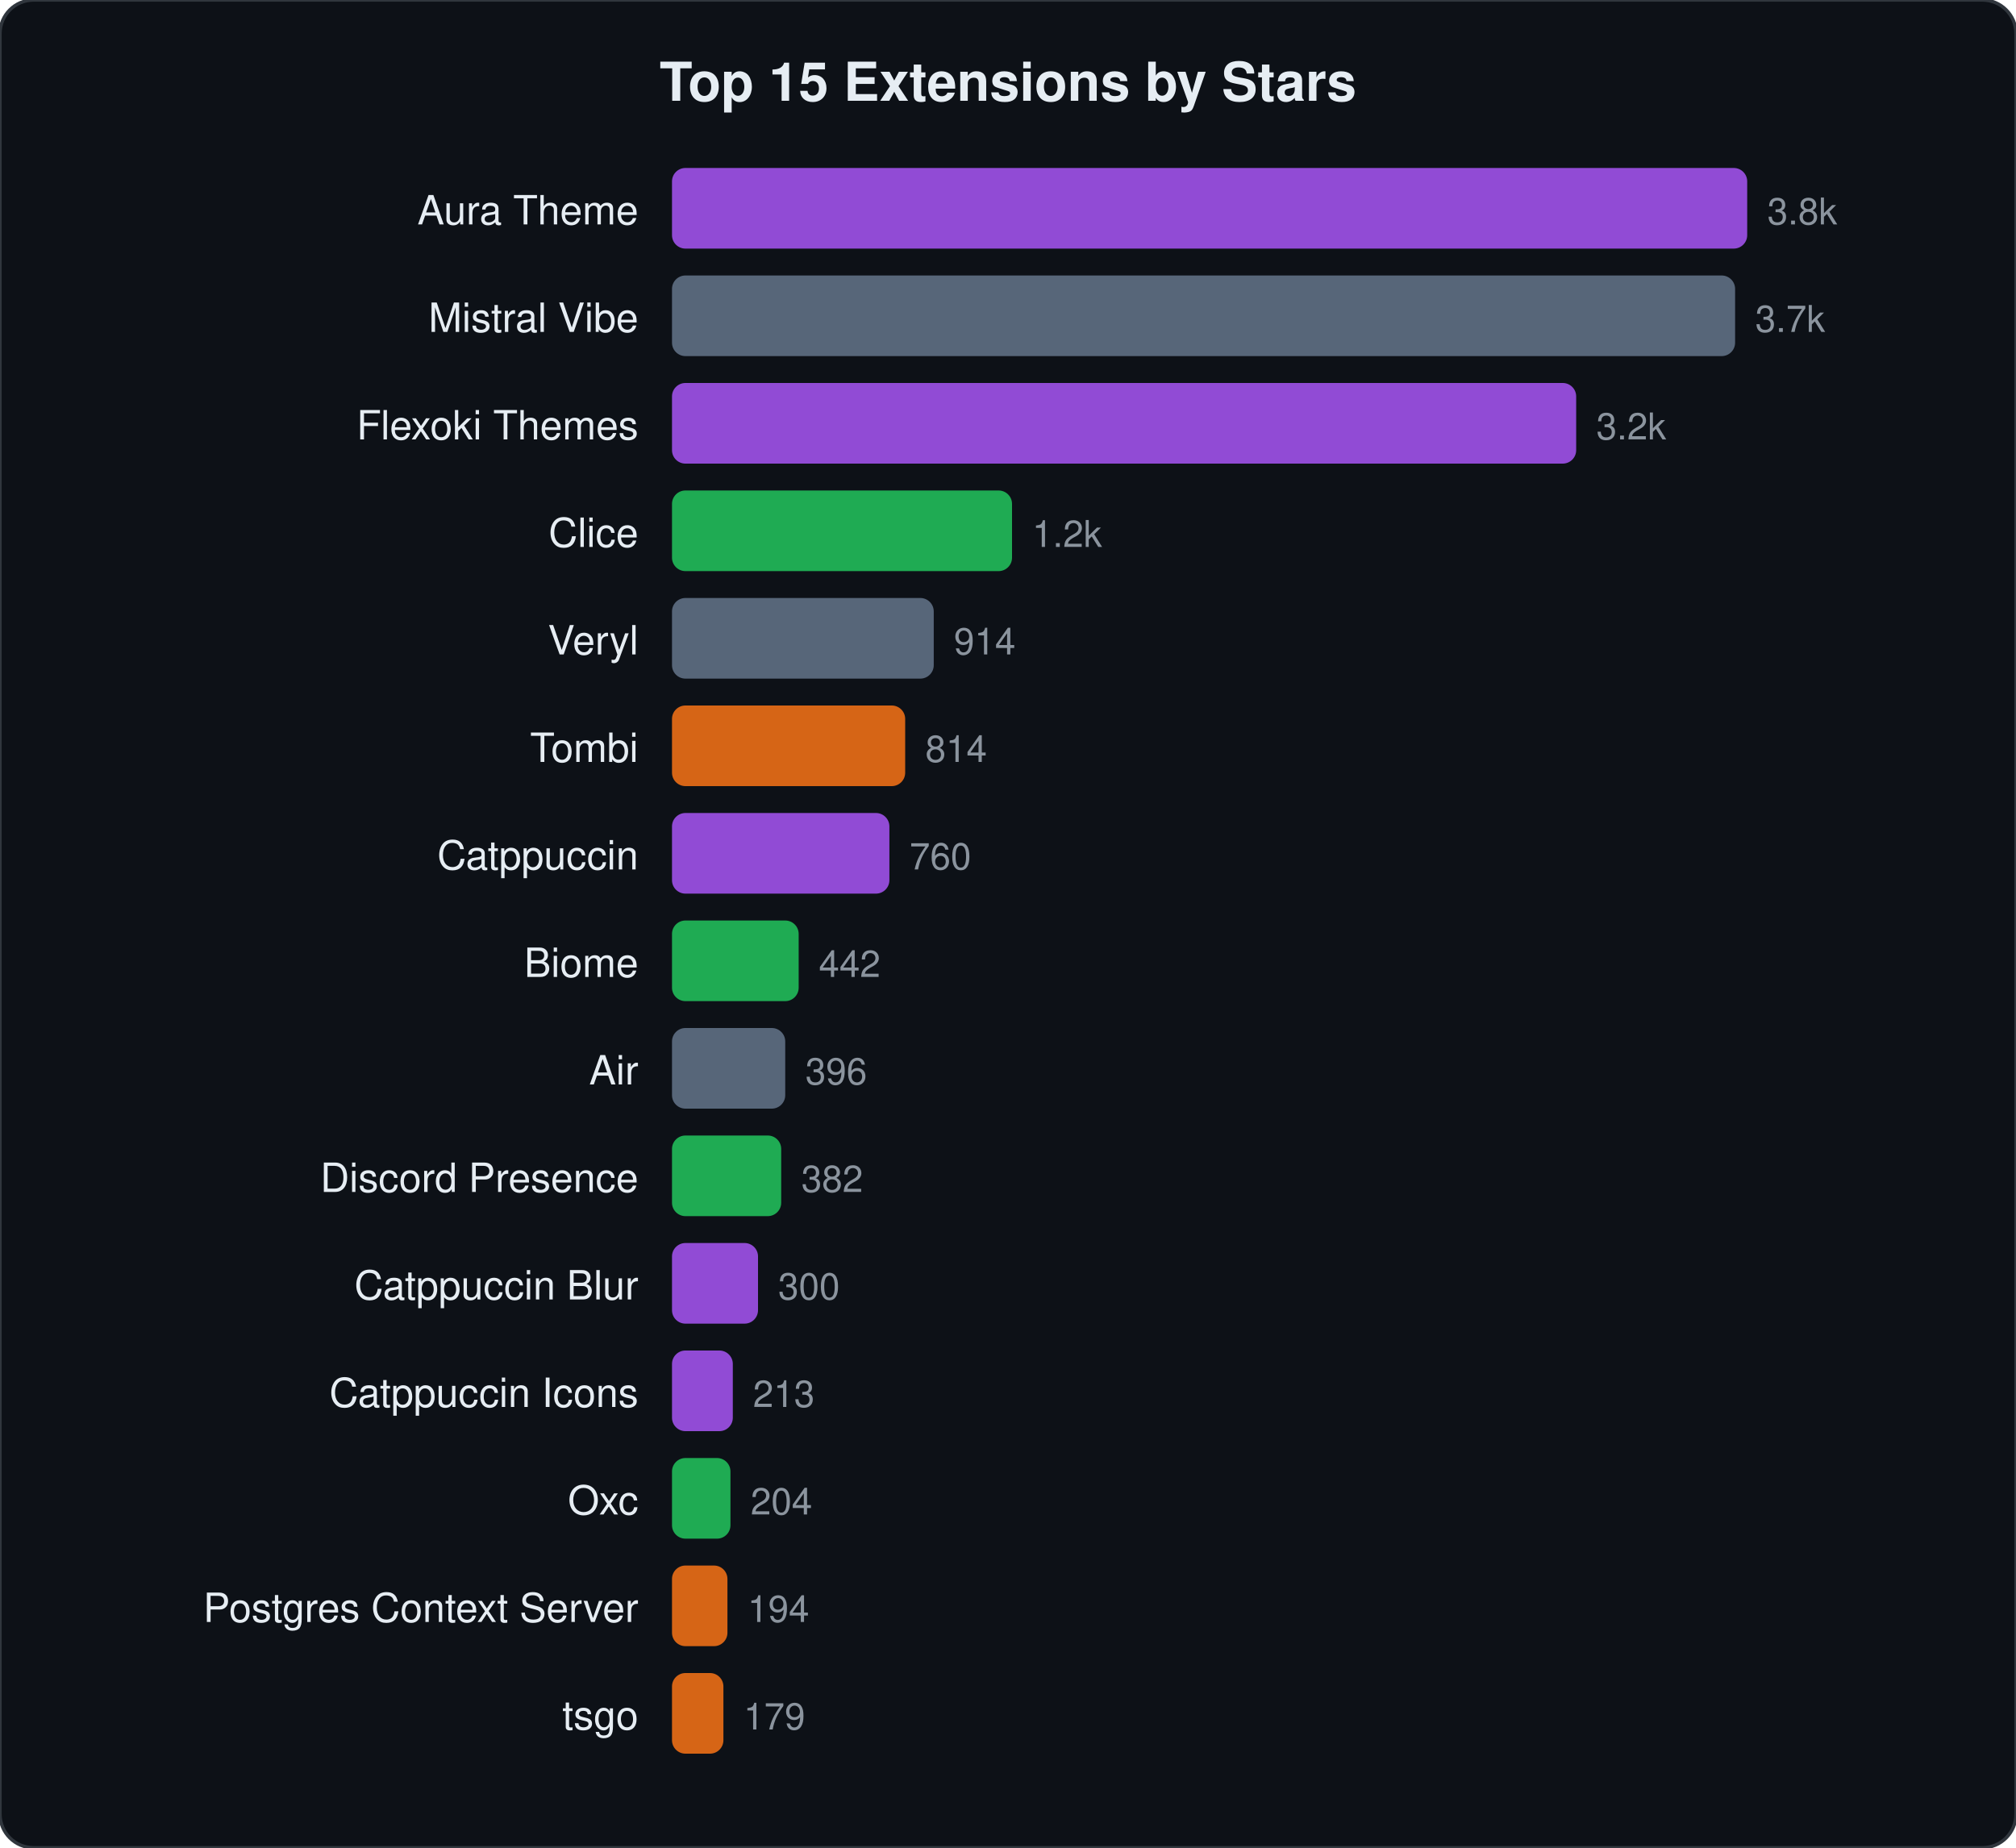
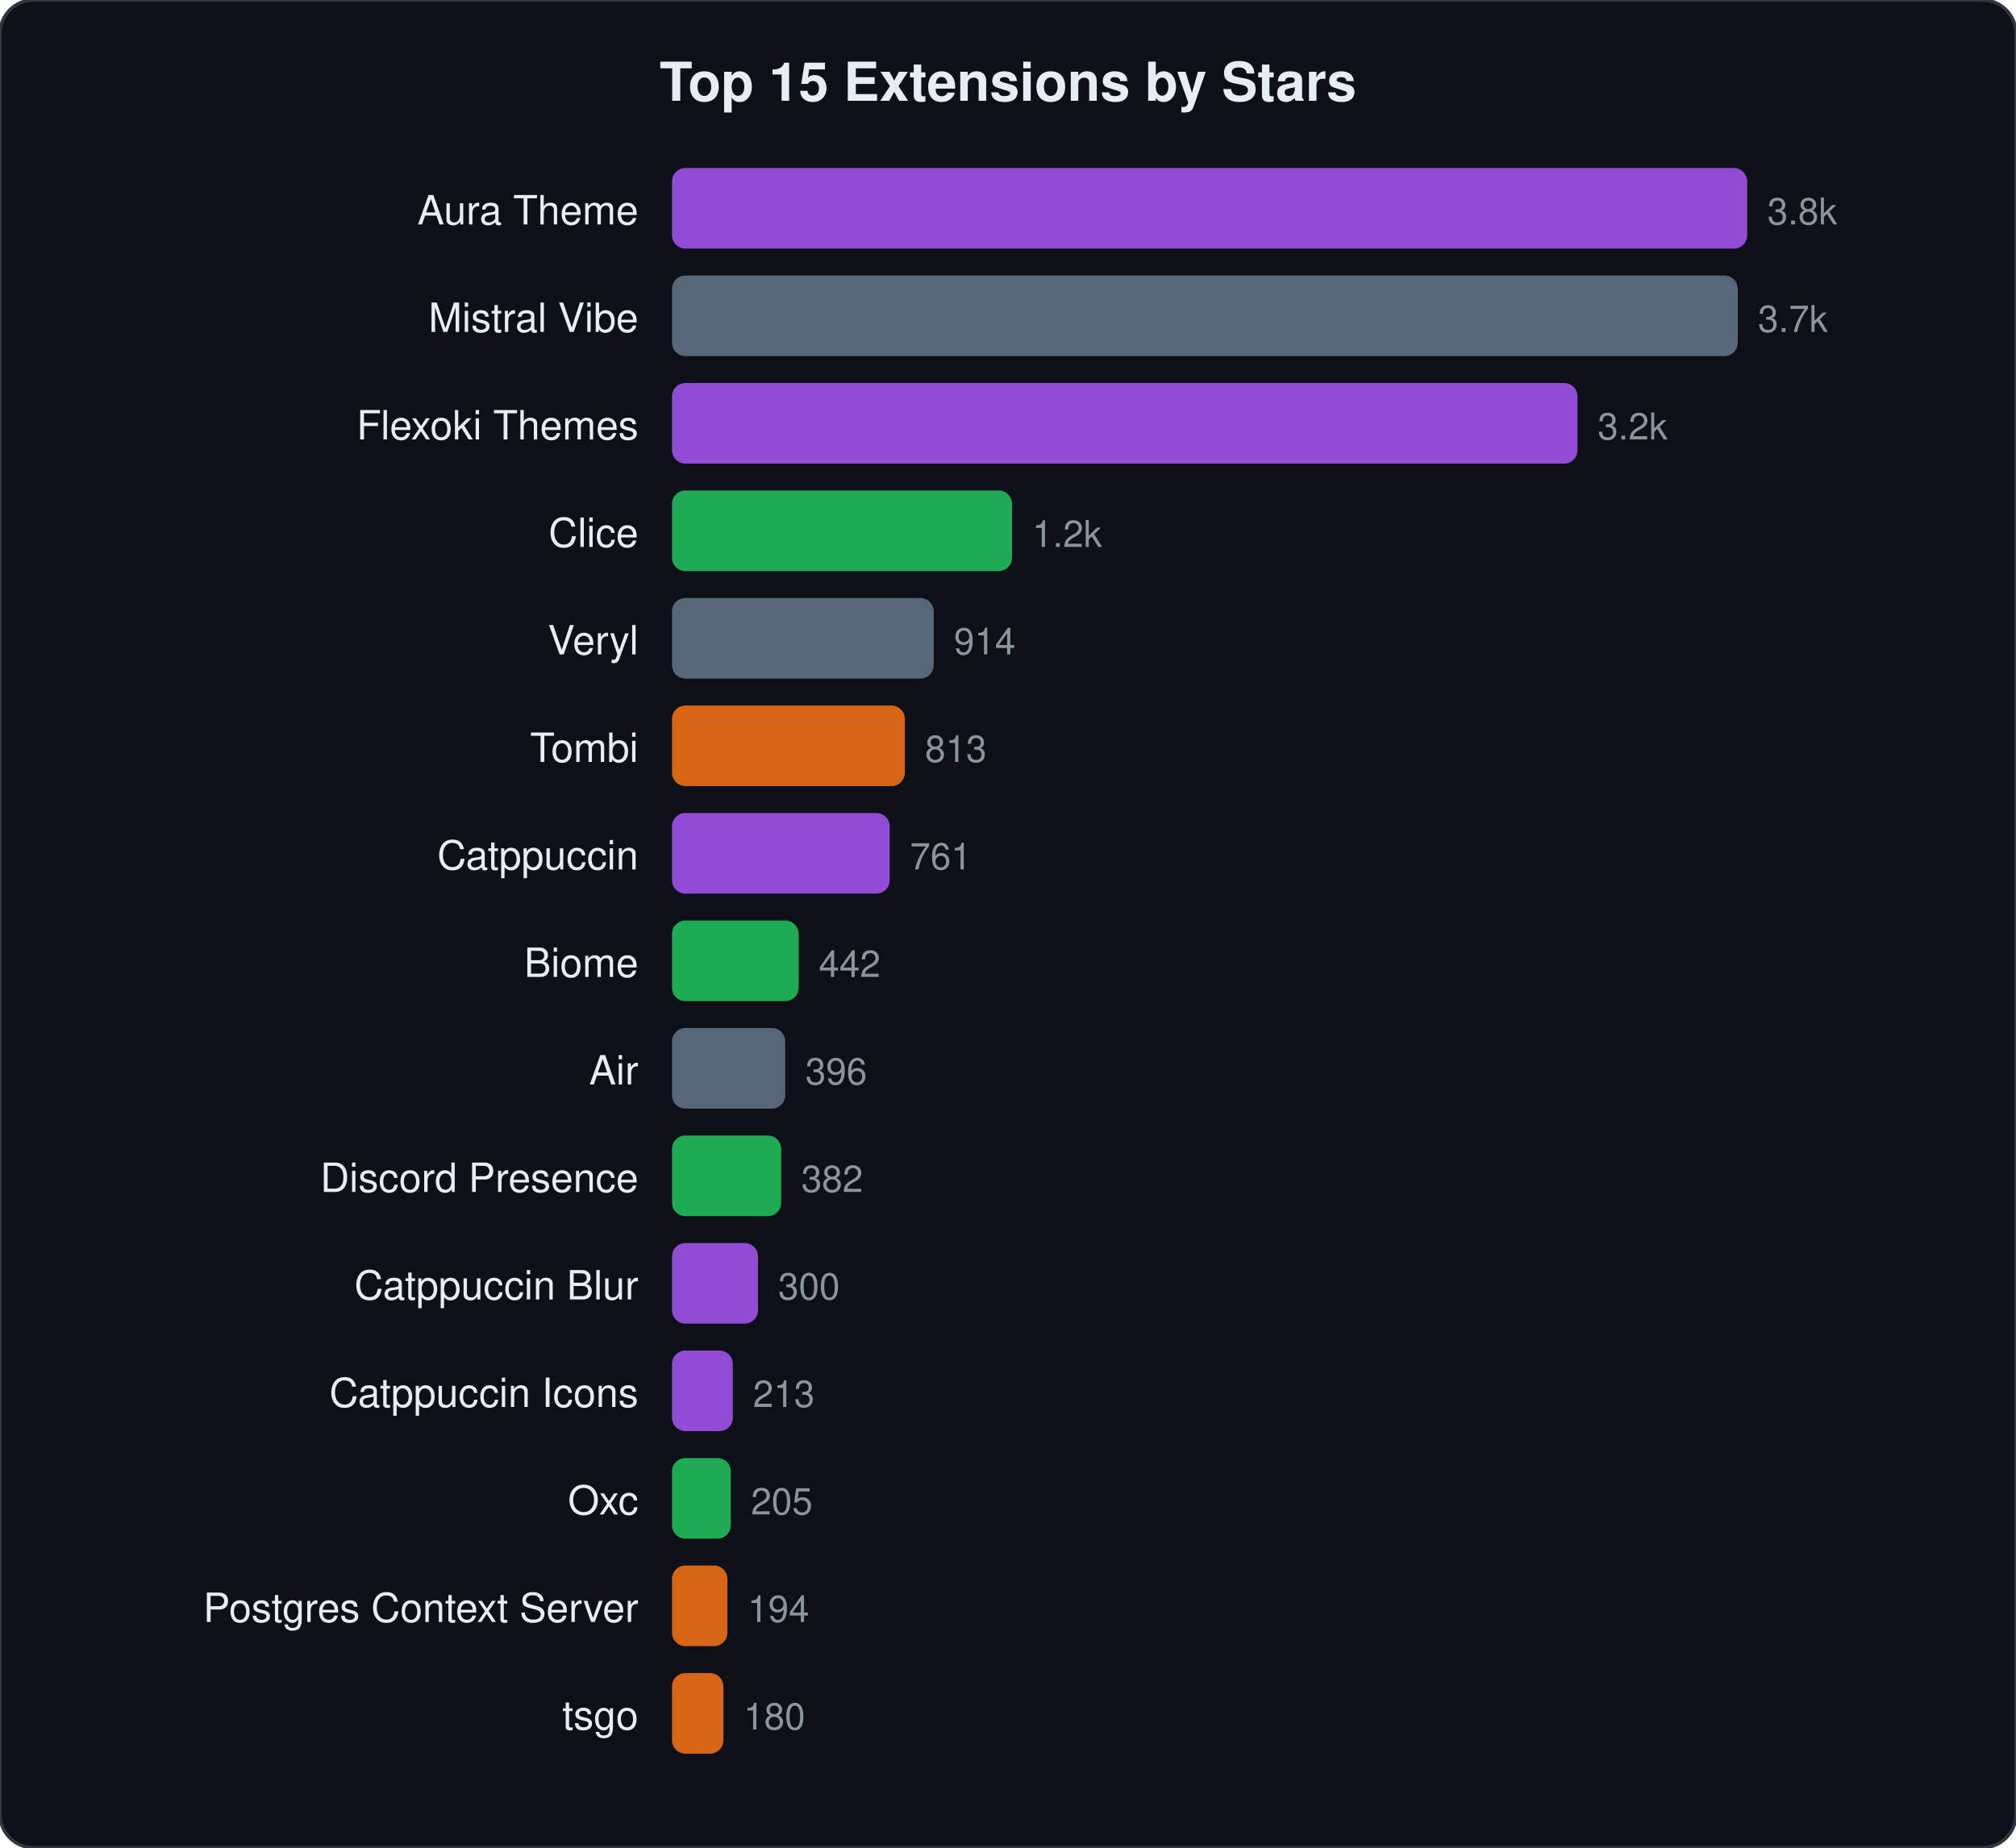
<svg xmlns="http://www.w3.org/2000/svg" viewBox="0 0 600 550" width="600" height="550">
  <style>text{font-family:-apple-system,BlinkMacSystemFont,"Segoe UI",Helvetica,Arial,sans-serif;fill:#e6edf3}.name{font-size:12px}.stars{font-size:11px;fill:#8b949e}.title{font-size:16px;font-weight:600}</style>
  <rect width="600" height="550" rx="10" fill="#0d1117" stroke="#30363d" stroke-width="1" />
  <text x="300" y="30" text-anchor="middle" class="title">Top 15 Extensions by Stars</text>
  <text x="190" y="66.8" text-anchor="end" class="name">Aura Theme</text>
  <rect x="200" y="50.0" width="320.0" height="24" rx="4" fill="#a855f7" opacity="0.85" />
  <text x="526.0" y="66.8" class="stars">3.8k</text>
  <text x="190" y="98.8" text-anchor="end" class="name">Mistral Vibe</text>
-   <rect x="200" y="82.0" width="316.4" height="24" rx="4" fill="#64748b" opacity="0.85" />
-   <text x="522.4" y="98.8" class="stars">3.7k</text>
+   <rect x="200" y="82.0" width="317.2" height="24" rx="4" fill="#64748b" opacity="0.85" />
+   <text x="523.2" y="98.8" class="stars">3.7k</text>
  <text x="190" y="130.8" text-anchor="end" class="name">Flexoki Themes</text>
-   <rect x="200" y="114.0" width="269.1" height="24" rx="4" fill="#a855f7" opacity="0.85" />
-   <text x="475.1" y="130.8" class="stars">3.2k</text>
+   <rect x="200" y="114.0" width="269.5" height="24" rx="4" fill="#a855f7" opacity="0.85" />
+   <text x="475.5" y="130.8" class="stars">3.2k</text>
  <text x="190" y="162.8" text-anchor="end" class="name">Clice</text>
  <rect x="200" y="146.0" width="101.2" height="24" rx="4" fill="#22c55e" opacity="0.85" />
  <text x="307.2" y="162.8" class="stars">1.2k</text>
  <text x="190" y="194.8" text-anchor="end" class="name">Veryl</text>
  <rect x="200" y="178.0" width="77.9" height="24" rx="4" fill="#64748b" opacity="0.85" />
  <text x="283.9" y="194.8" class="stars">914</text>
  <text x="190" y="226.8" text-anchor="end" class="name">Tombi</text>
-   <rect x="200" y="210.0" width="69.4" height="24" rx="4" fill="#f97316" opacity="0.85" />
-   <text x="275.4" y="226.8" class="stars">814</text>
+   <rect x="200" y="210.0" width="69.3" height="24" rx="4" fill="#f97316" opacity="0.85" />
+   <text x="275.3" y="226.8" class="stars">813</text>
  <text x="190" y="258.8" text-anchor="end" class="name">Catppuccin</text>
-   <rect x="200" y="242.0" width="64.7" height="24" rx="4" fill="#a855f7" opacity="0.85" />
-   <text x="270.7" y="258.8" class="stars">760</text>
+   <rect x="200" y="242.0" width="64.8" height="24" rx="4" fill="#a855f7" opacity="0.85" />
+   <text x="270.8" y="258.8" class="stars">761</text>
  <text x="190" y="290.8" text-anchor="end" class="name">Biome</text>
  <rect x="200" y="274.0" width="37.7" height="24" rx="4" fill="#22c55e" opacity="0.85" />
  <text x="243.7" y="290.8" class="stars">442</text>
  <text x="190" y="322.8" text-anchor="end" class="name">Air</text>
  <rect x="200" y="306.0" width="33.7" height="24" rx="4" fill="#64748b" opacity="0.85" />
  <text x="239.7" y="322.8" class="stars">396</text>
  <text x="190" y="354.8" text-anchor="end" class="name">Discord Presence</text>
  <rect x="200" y="338.0" width="32.5" height="24" rx="4" fill="#22c55e" opacity="0.85" />
  <text x="238.5" y="354.8" class="stars">382</text>
  <text x="190" y="386.8" text-anchor="end" class="name">Catppuccin Blur</text>
  <rect x="200" y="370.0" width="25.6" height="24" rx="4" fill="#a855f7" opacity="0.85" />
  <text x="231.6" y="386.8" class="stars">300</text>
  <text x="190" y="418.8" text-anchor="end" class="name">Catppuccin Icons</text>
  <rect x="200" y="402.0" width="18.1" height="24" rx="4" fill="#a855f7" opacity="0.85" />
  <text x="224.1" y="418.8" class="stars">213</text>
  <text x="190" y="450.8" text-anchor="end" class="name">Oxc</text>
-   <rect x="200" y="434.0" width="17.4" height="24" rx="4" fill="#22c55e" opacity="0.85" />
-   <text x="223.4" y="450.8" class="stars">204</text>
+   <rect x="200" y="434.0" width="17.5" height="24" rx="4" fill="#22c55e" opacity="0.85" />
+   <text x="223.5" y="450.8" class="stars">205</text>
  <text x="190" y="482.8" text-anchor="end" class="name">Postgres Context Server</text>
  <rect x="200" y="466.0" width="16.5" height="24" rx="4" fill="#f97316" opacity="0.85" />
  <text x="222.5" y="482.8" class="stars">194</text>
  <text x="190" y="514.8" text-anchor="end" class="name">tsgo</text>
  <rect x="200" y="498.0" width="15.3" height="24" rx="4" fill="#f97316" opacity="0.85" />
-   <text x="221.3" y="514.8" class="stars">179</text>
+   <text x="221.3" y="514.8" class="stars">180</text>
</svg>
